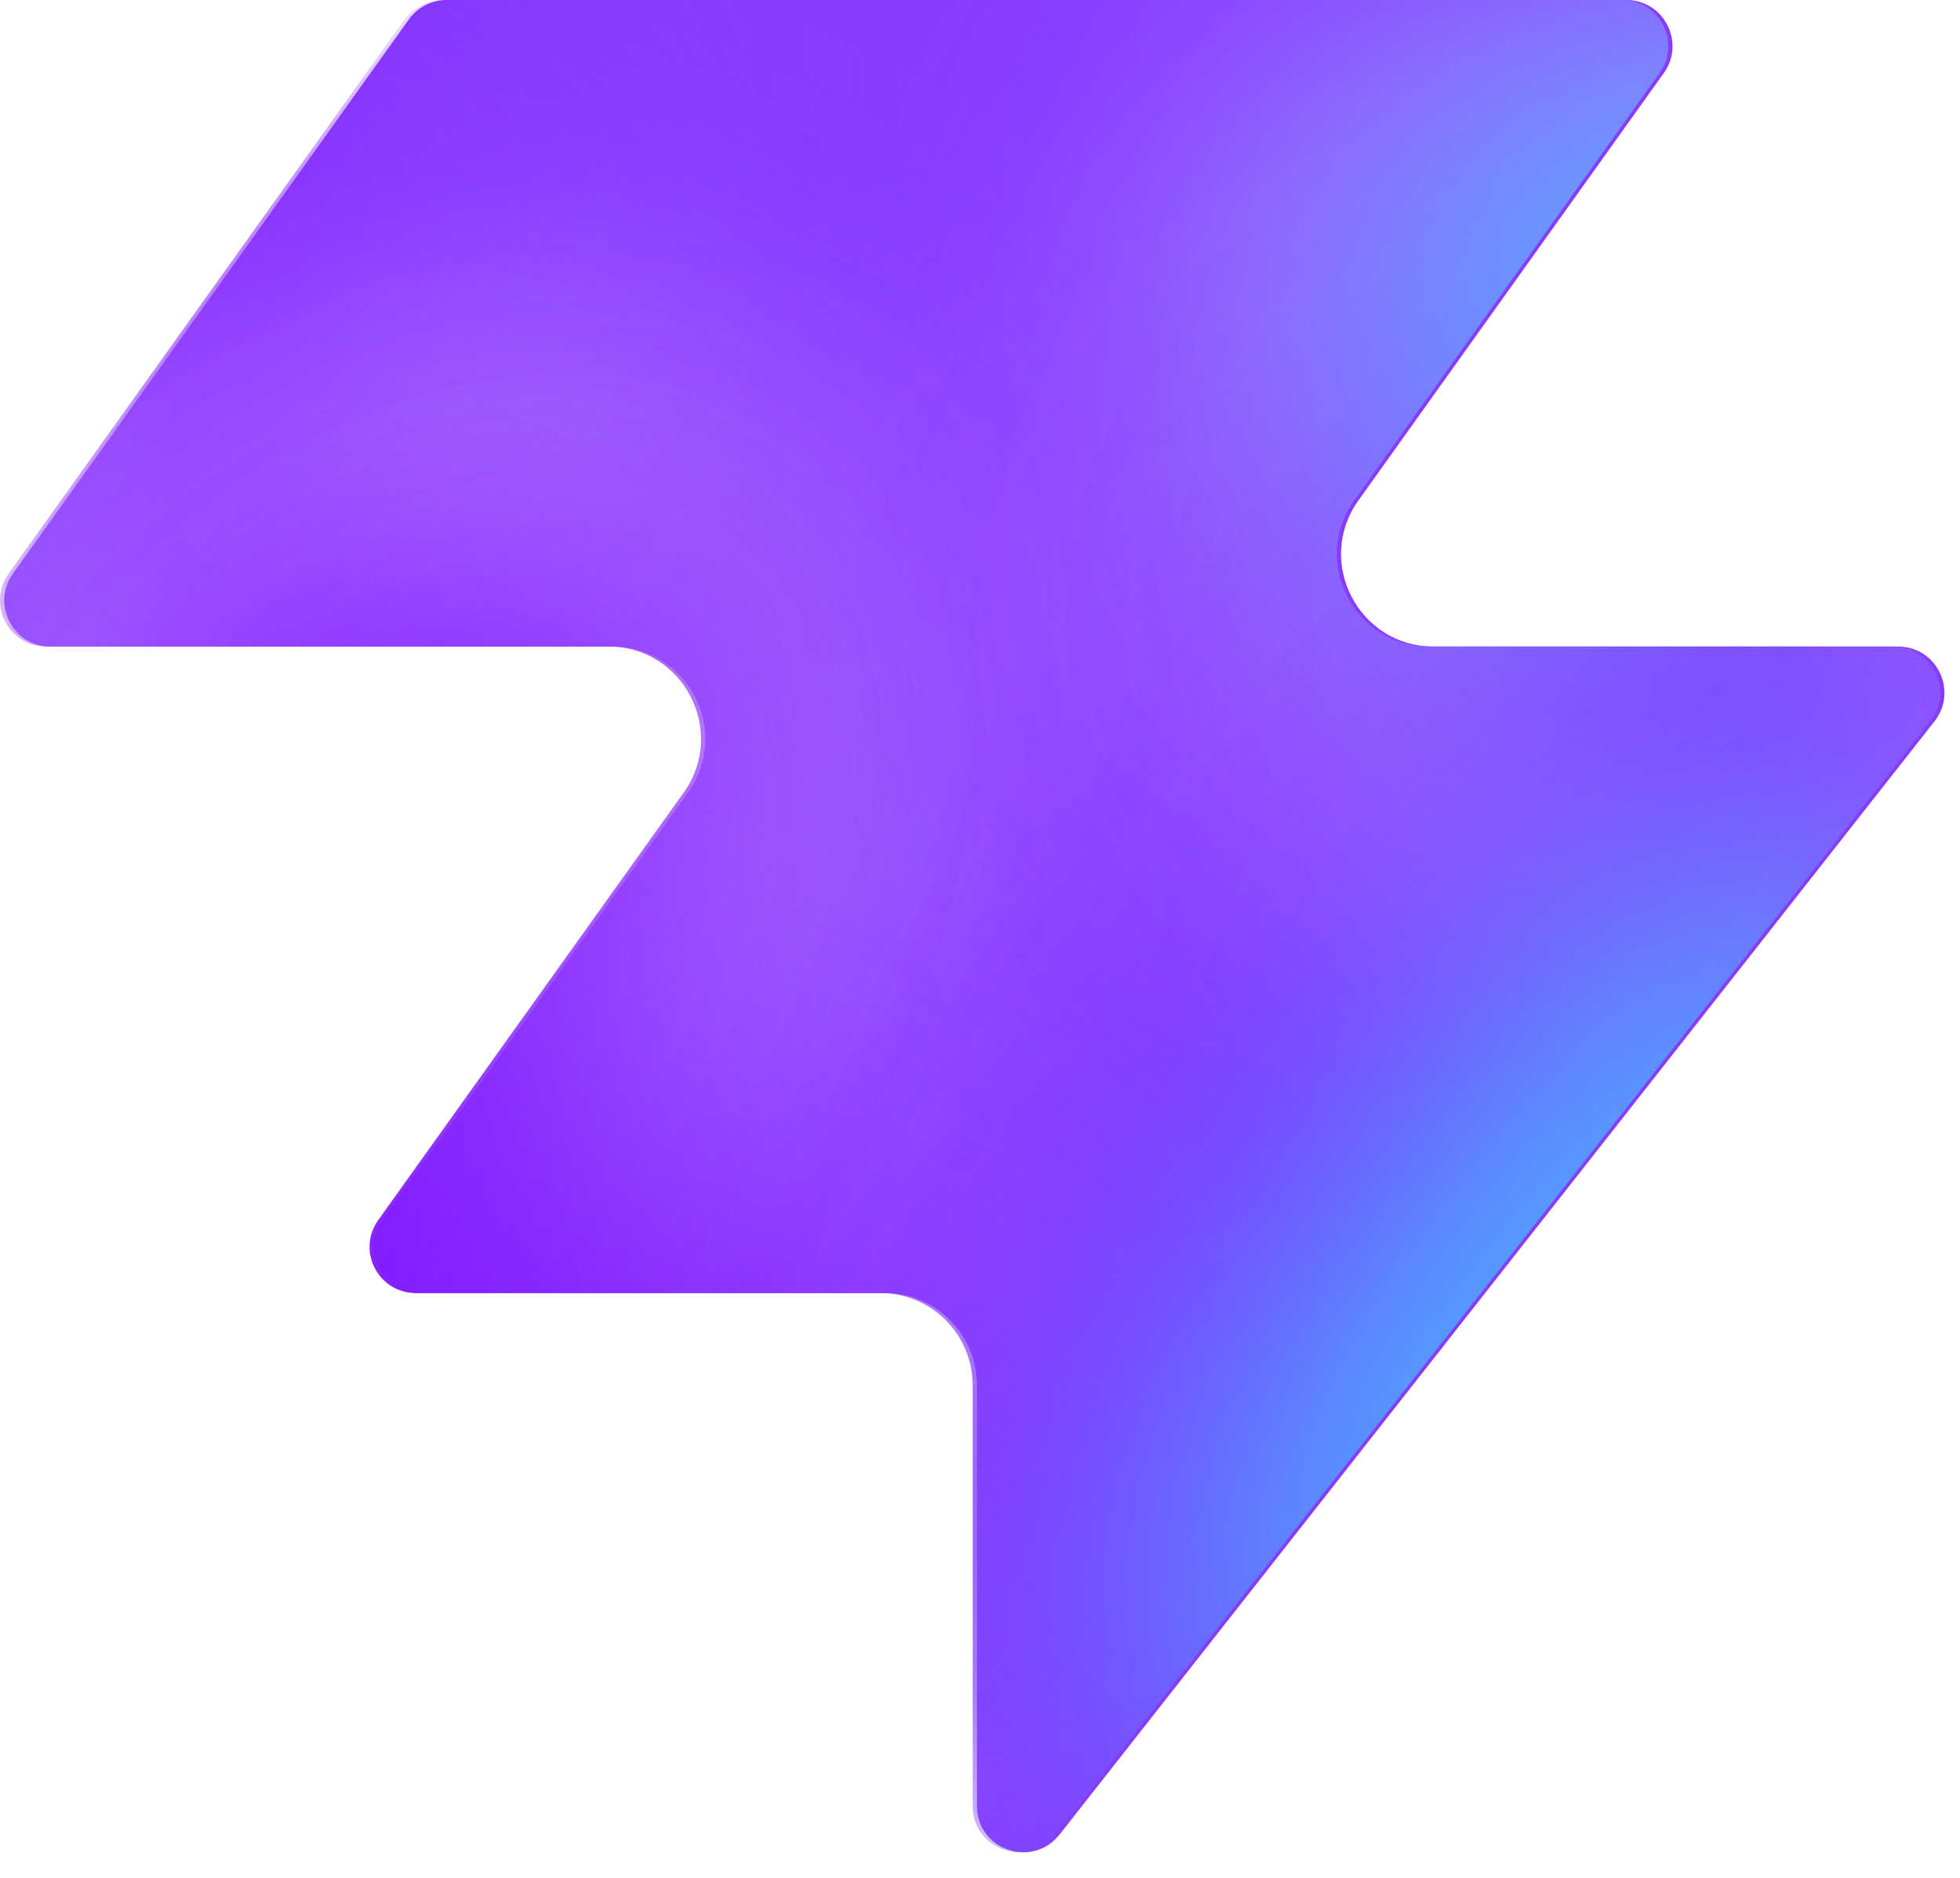
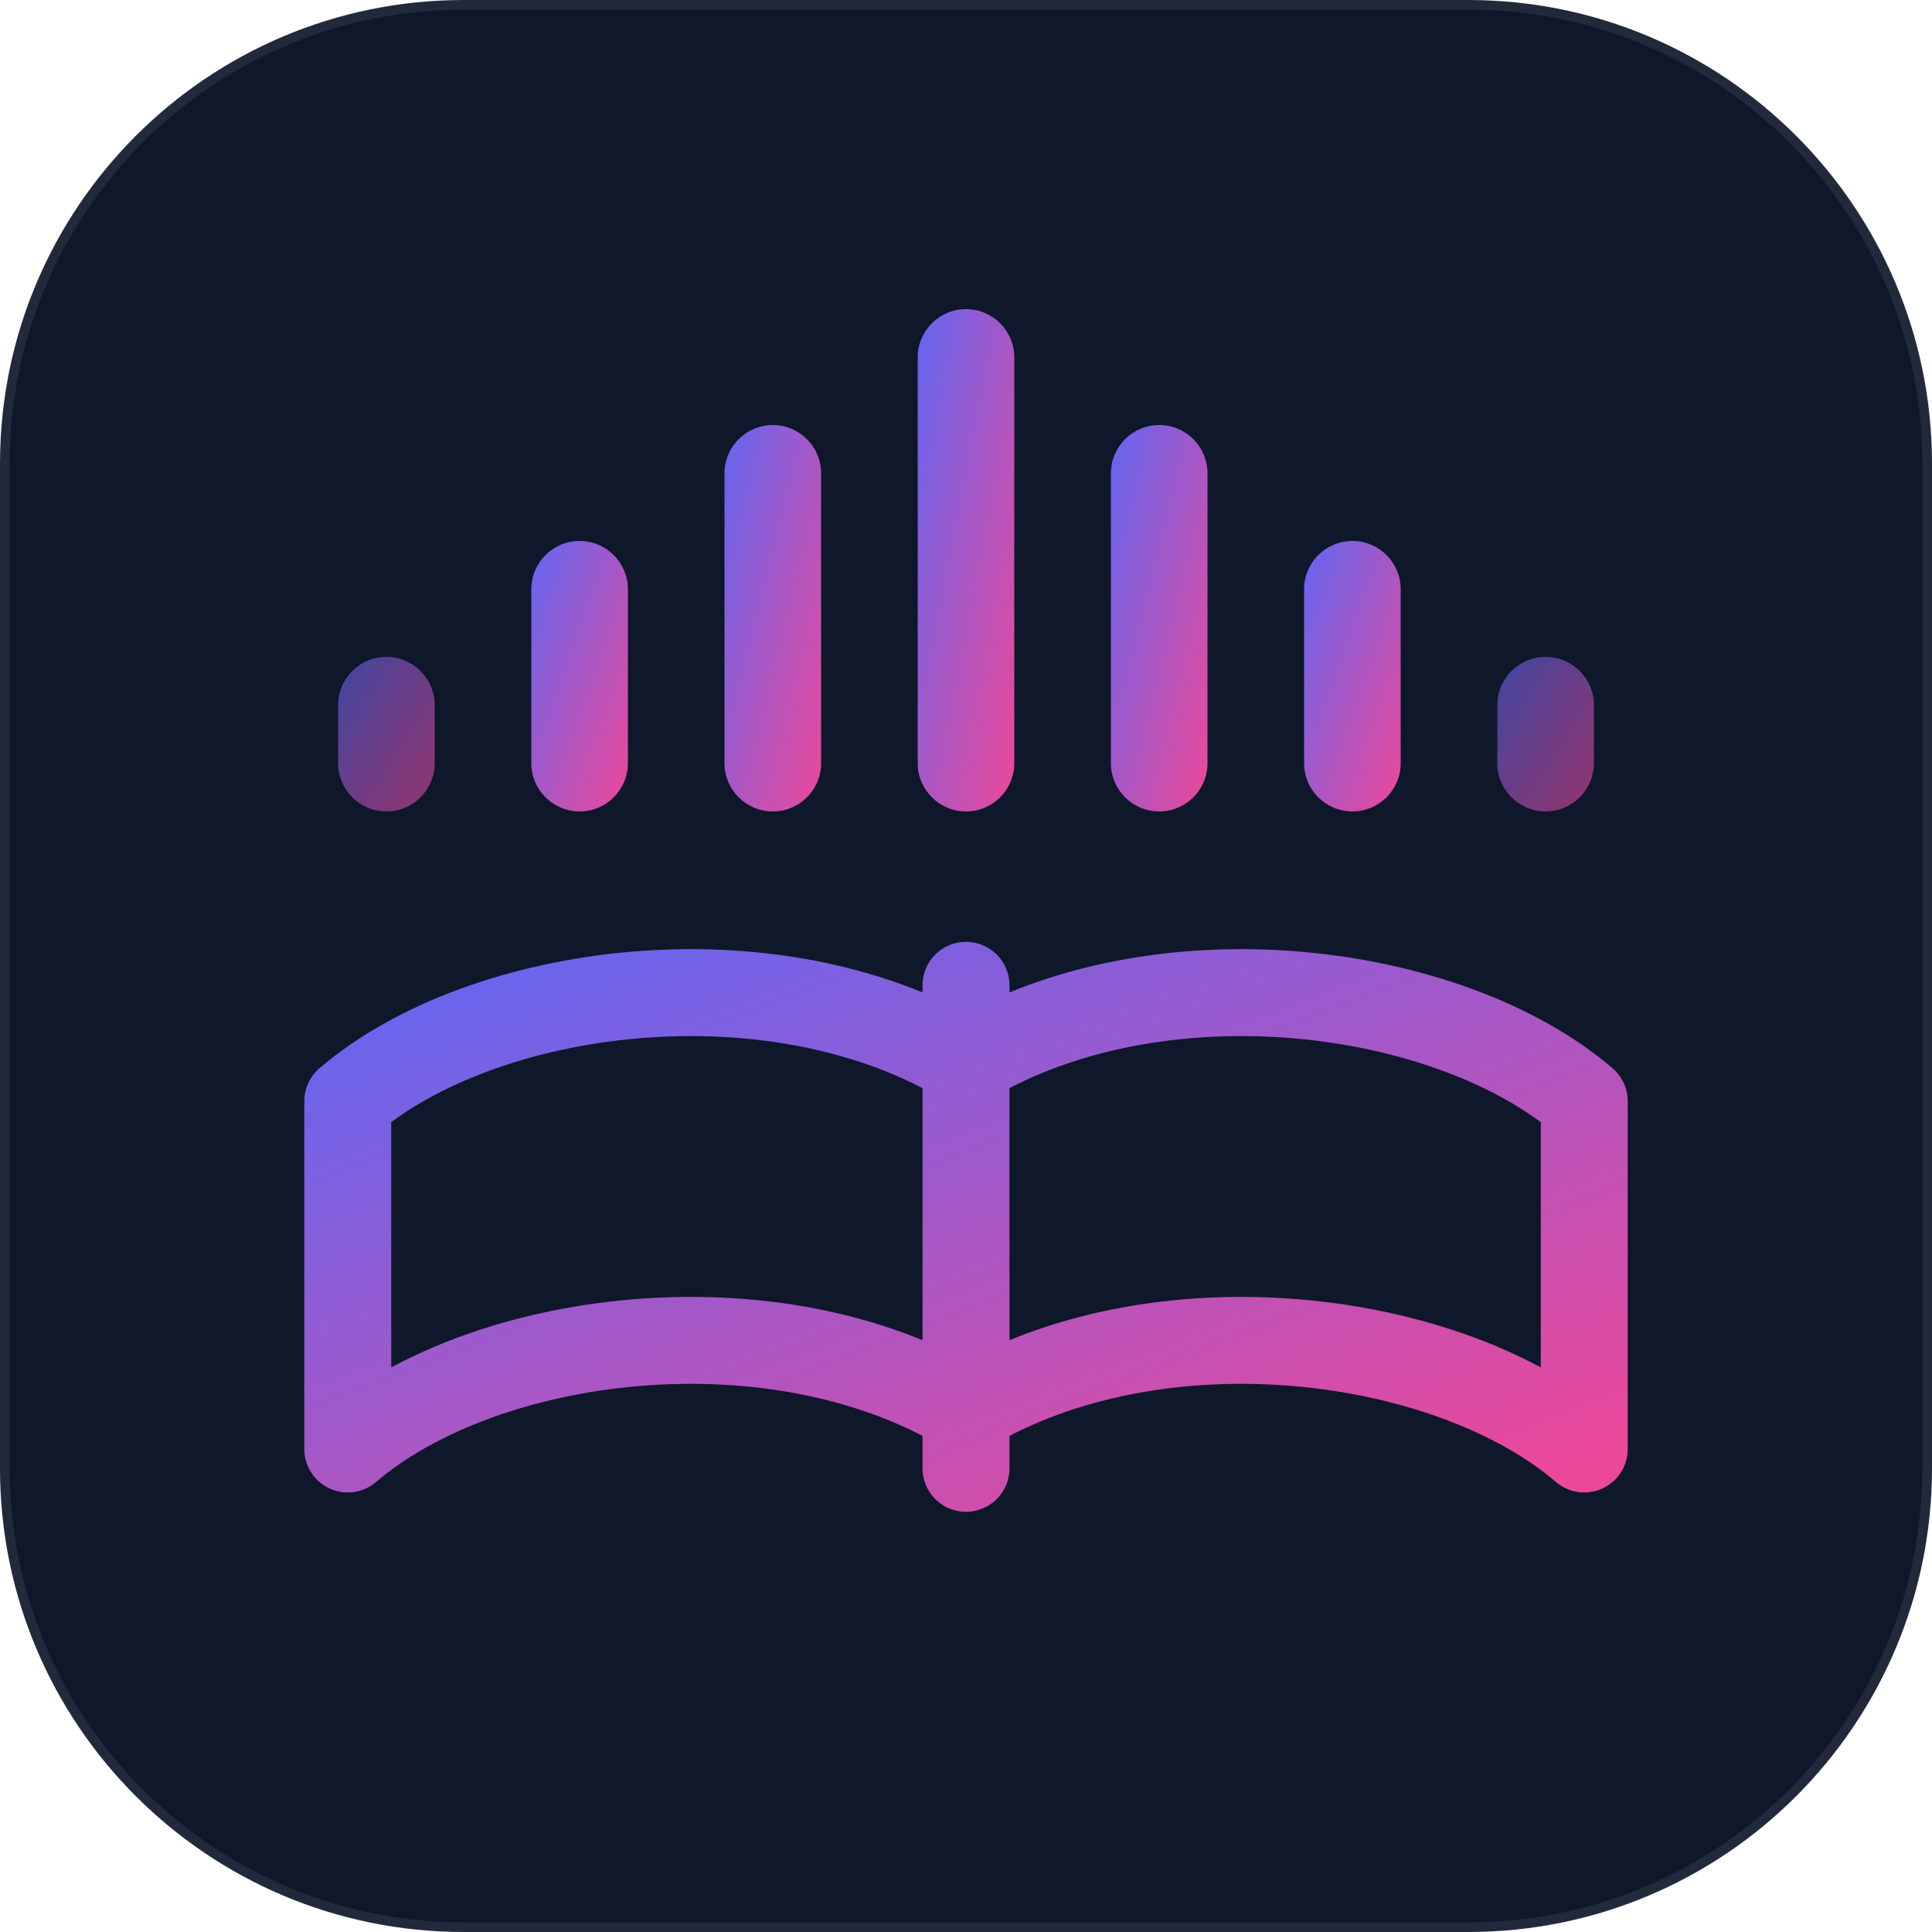
- <svg xmlns="http://www.w3.org/2000/svg" width="48" height="46" fill="none" viewBox="0 0 48 46">
-   <path fill="#863bff" d="M25.946 44.938c-.664.845-2.021.375-2.021-.698V33.937a2.26 2.26 0 0 0-2.262-2.262H10.287c-.92 0-1.456-1.04-.92-1.788l7.48-10.471c1.07-1.497 0-3.578-1.842-3.578H1.237c-.92 0-1.456-1.04-.92-1.788L10.013.474c.214-.297.556-.474.92-.474h28.894c.92 0 1.456 1.04.92 1.788l-7.48 10.471c-1.07 1.498 0 3.579 1.842 3.579h11.377c.943 0 1.473 1.088.89 1.83L25.947 44.94z" style="fill:#863bff;fill:color(display-p3 .525 .23 1);fill-opacity:1" />
-   <mask id="a" width="48" height="46" x="0" y="0" maskUnits="userSpaceOnUse" style="mask-type:alpha">
-     <path fill="#000" d="M25.842 44.938c-.664.844-2.021.375-2.021-.698V33.937a2.26 2.26 0 0 0-2.262-2.262H10.183c-.92 0-1.456-1.04-.92-1.788l7.48-10.471c1.07-1.498 0-3.579-1.842-3.579H1.133c-.92 0-1.456-1.04-.92-1.787L9.91.473c.214-.297.556-.474.92-.474h28.894c.92 0 1.456 1.04.92 1.788l-7.48 10.471c-1.07 1.498 0 3.578 1.842 3.578h11.377c.943 0 1.473 1.088.89 1.832L25.843 44.94z" style="fill:#000;fill-opacity:1" />
-   </mask>
-   <g mask="url(#a)">
-     <g filter="url(#b)">
-       <ellipse cx="5.508" cy="14.704" fill="#ede6ff" rx="5.508" ry="14.704" style="fill:#ede6ff;fill:color(display-p3 .927 .903 1);fill-opacity:1" transform="matrix(.00324 1 1 -.00324 -4.47 31.516)" />
-     </g>
-     <g filter="url(#c)">
-       <ellipse cx="10.399" cy="29.851" fill="#ede6ff" rx="10.399" ry="29.851" style="fill:#ede6ff;fill:color(display-p3 .927 .903 1);fill-opacity:1" transform="matrix(.00324 1 1 -.00324 -39.328 7.883)" />
-     </g>
-     <g filter="url(#d)">
-       <ellipse cx="5.508" cy="30.487" fill="#7e14ff" rx="5.508" ry="30.487" style="fill:#7e14ff;fill:color(display-p3 .492 .077 1);fill-opacity:1" transform="rotate(89.814 -25.913 -14.639)scale(1 -1)" />
-     </g>
-     <g filter="url(#e)">
-       <ellipse cx="5.508" cy="30.599" fill="#7e14ff" rx="5.508" ry="30.599" style="fill:#7e14ff;fill:color(display-p3 .492 .077 1);fill-opacity:1" transform="rotate(89.814 -32.644 -3.334)scale(1 -1)" />
-     </g>
-     <g filter="url(#f)">
-       <ellipse cx="5.508" cy="30.599" fill="#7e14ff" rx="5.508" ry="30.599" style="fill:#7e14ff;fill:color(display-p3 .492 .077 1);fill-opacity:1" transform="matrix(.00324 1 1 -.00324 -34.34 30.47)" />
-     </g>
-     <g filter="url(#g)">
-       <ellipse cx="14.072" cy="22.078" fill="#ede6ff" rx="14.072" ry="22.078" style="fill:#ede6ff;fill:color(display-p3 .927 .903 1);fill-opacity:1" transform="rotate(93.35 24.506 48.493)scale(-1 1)" />
-     </g>
-     <g filter="url(#h)">
-       <ellipse cx="3.47" cy="21.501" fill="#7e14ff" rx="3.47" ry="21.501" style="fill:#7e14ff;fill:color(display-p3 .492 .077 1);fill-opacity:1" transform="rotate(89.009 28.708 47.59)scale(-1 1)" />
-     </g>
-     <g filter="url(#i)">
-       <ellipse cx="3.47" cy="21.501" fill="#7e14ff" rx="3.47" ry="21.501" style="fill:#7e14ff;fill:color(display-p3 .492 .077 1);fill-opacity:1" transform="rotate(89.009 28.708 47.59)scale(-1 1)" />
-     </g>
-     <g filter="url(#j)">
-       <ellipse cx=".387" cy="8.972" fill="#7e14ff" rx="4.407" ry="29.108" style="fill:#7e14ff;fill:color(display-p3 .492 .077 1);fill-opacity:1" transform="rotate(39.51 .387 8.972)" />
-     </g>
-     <g filter="url(#k)">
-       <ellipse cx="47.523" cy="-6.092" fill="#7e14ff" rx="4.407" ry="29.108" style="fill:#7e14ff;fill:color(display-p3 .492 .077 1);fill-opacity:1" transform="rotate(37.892 47.523 -6.092)" />
-     </g>
-     <g filter="url(#l)">
-       <ellipse cx="41.412" cy="6.333" fill="#47bfff" rx="5.971" ry="9.665" style="fill:#47bfff;fill:color(display-p3 .28 .748 1);fill-opacity:1" transform="rotate(37.892 41.412 6.333)" />
-     </g>
-     <g filter="url(#m)">
-       <ellipse cx="-1.879" cy="38.332" fill="#7e14ff" rx="4.407" ry="29.108" style="fill:#7e14ff;fill:color(display-p3 .492 .077 1);fill-opacity:1" transform="rotate(37.892 -1.88 38.332)" />
-     </g>
-     <g filter="url(#n)">
-       <ellipse cx="-1.879" cy="38.332" fill="#7e14ff" rx="4.407" ry="29.108" style="fill:#7e14ff;fill:color(display-p3 .492 .077 1);fill-opacity:1" transform="rotate(37.892 -1.88 38.332)" />
-     </g>
-     <g filter="url(#o)">
-       <ellipse cx="35.651" cy="29.907" fill="#7e14ff" rx="4.407" ry="29.108" style="fill:#7e14ff;fill:color(display-p3 .492 .077 1);fill-opacity:1" transform="rotate(37.892 35.651 29.907)" />
-     </g>
-     <g filter="url(#p)">
-       <ellipse cx="38.418" cy="32.4" fill="#47bfff" rx="5.971" ry="15.297" style="fill:#47bfff;fill:color(display-p3 .28 .748 1);fill-opacity:1" transform="rotate(37.892 38.418 32.4)" />
-     </g>
-   </g>
+ <svg xmlns="http://www.w3.org/2000/svg" width="100" height="100" viewBox="0 0 100 100" fill="none">
  <defs>
-     <filter id="b" width="60.045" height="41.654" x="-19.77" y="16.149" color-interpolation-filters="sRGB" filterUnits="userSpaceOnUse">
-       <feFlood flood-opacity="0" result="BackgroundImageFix" />
-       <feBlend in="SourceGraphic" in2="BackgroundImageFix" result="shape" />
-       <feGaussianBlur result="effect1_foregroundBlur_2002_17158" stdDeviation="7.659" />
-     </filter>
-     <filter id="c" width="90.34" height="51.437" x="-54.613" y="-7.533" color-interpolation-filters="sRGB" filterUnits="userSpaceOnUse">
-       <feFlood flood-opacity="0" result="BackgroundImageFix" />
-       <feBlend in="SourceGraphic" in2="BackgroundImageFix" result="shape" />
-       <feGaussianBlur result="effect1_foregroundBlur_2002_17158" stdDeviation="7.659" />
-     </filter>
-     <filter id="d" width="79.355" height="29.4" x="-49.64" y="2.03" color-interpolation-filters="sRGB" filterUnits="userSpaceOnUse">
-       <feFlood flood-opacity="0" result="BackgroundImageFix" />
-       <feBlend in="SourceGraphic" in2="BackgroundImageFix" result="shape" />
-       <feGaussianBlur result="effect1_foregroundBlur_2002_17158" stdDeviation="4.596" />
-     </filter>
-     <filter id="e" width="79.579" height="29.4" x="-45.045" y="20.029" color-interpolation-filters="sRGB" filterUnits="userSpaceOnUse">
-       <feFlood flood-opacity="0" result="BackgroundImageFix" />
-       <feBlend in="SourceGraphic" in2="BackgroundImageFix" result="shape" />
-       <feGaussianBlur result="effect1_foregroundBlur_2002_17158" stdDeviation="4.596" />
-     </filter>
-     <filter id="f" width="79.579" height="29.4" x="-43.513" y="21.178" color-interpolation-filters="sRGB" filterUnits="userSpaceOnUse">
-       <feFlood flood-opacity="0" result="BackgroundImageFix" />
-       <feBlend in="SourceGraphic" in2="BackgroundImageFix" result="shape" />
-       <feGaussianBlur result="effect1_foregroundBlur_2002_17158" stdDeviation="4.596" />
-     </filter>
-     <filter id="g" width="74.749" height="58.852" x="15.756" y="-17.901" color-interpolation-filters="sRGB" filterUnits="userSpaceOnUse">
-       <feFlood flood-opacity="0" result="BackgroundImageFix" />
-       <feBlend in="SourceGraphic" in2="BackgroundImageFix" result="shape" />
-       <feGaussianBlur result="effect1_foregroundBlur_2002_17158" stdDeviation="7.659" />
-     </filter>
-     <filter id="h" width="61.377" height="25.362" x="23.548" y="2.284" color-interpolation-filters="sRGB" filterUnits="userSpaceOnUse">
-       <feFlood flood-opacity="0" result="BackgroundImageFix" />
-       <feBlend in="SourceGraphic" in2="BackgroundImageFix" result="shape" />
-       <feGaussianBlur result="effect1_foregroundBlur_2002_17158" stdDeviation="4.596" />
-     </filter>
-     <filter id="i" width="61.377" height="25.362" x="23.548" y="2.284" color-interpolation-filters="sRGB" filterUnits="userSpaceOnUse">
-       <feFlood flood-opacity="0" result="BackgroundImageFix" />
-       <feBlend in="SourceGraphic" in2="BackgroundImageFix" result="shape" />
-       <feGaussianBlur result="effect1_foregroundBlur_2002_17158" stdDeviation="4.596" />
-     </filter>
-     <filter id="j" width="56.045" height="63.649" x="-27.636" y="-22.853" color-interpolation-filters="sRGB" filterUnits="userSpaceOnUse">
-       <feFlood flood-opacity="0" result="BackgroundImageFix" />
-       <feBlend in="SourceGraphic" in2="BackgroundImageFix" result="shape" />
-       <feGaussianBlur result="effect1_foregroundBlur_2002_17158" stdDeviation="4.596" />
-     </filter>
-     <filter id="k" width="54.814" height="64.646" x="20.116" y="-38.415" color-interpolation-filters="sRGB" filterUnits="userSpaceOnUse">
-       <feFlood flood-opacity="0" result="BackgroundImageFix" />
-       <feBlend in="SourceGraphic" in2="BackgroundImageFix" result="shape" />
-       <feGaussianBlur result="effect1_foregroundBlur_2002_17158" stdDeviation="4.596" />
-     </filter>
-     <filter id="l" width="33.541" height="35.313" x="24.641" y="-11.323" color-interpolation-filters="sRGB" filterUnits="userSpaceOnUse">
-       <feFlood flood-opacity="0" result="BackgroundImageFix" />
-       <feBlend in="SourceGraphic" in2="BackgroundImageFix" result="shape" />
-       <feGaussianBlur result="effect1_foregroundBlur_2002_17158" stdDeviation="4.596" />
-     </filter>
-     <filter id="m" width="54.814" height="64.646" x="-29.286" y="6.009" color-interpolation-filters="sRGB" filterUnits="userSpaceOnUse">
-       <feFlood flood-opacity="0" result="BackgroundImageFix" />
-       <feBlend in="SourceGraphic" in2="BackgroundImageFix" result="shape" />
-       <feGaussianBlur result="effect1_foregroundBlur_2002_17158" stdDeviation="4.596" />
-     </filter>
-     <filter id="n" width="54.814" height="64.646" x="-29.286" y="6.009" color-interpolation-filters="sRGB" filterUnits="userSpaceOnUse">
-       <feFlood flood-opacity="0" result="BackgroundImageFix" />
-       <feBlend in="SourceGraphic" in2="BackgroundImageFix" result="shape" />
-       <feGaussianBlur result="effect1_foregroundBlur_2002_17158" stdDeviation="4.596" />
-     </filter>
-     <filter id="o" width="54.814" height="64.646" x="8.244" y="-2.416" color-interpolation-filters="sRGB" filterUnits="userSpaceOnUse">
-       <feFlood flood-opacity="0" result="BackgroundImageFix" />
-       <feBlend in="SourceGraphic" in2="BackgroundImageFix" result="shape" />
-       <feGaussianBlur result="effect1_foregroundBlur_2002_17158" stdDeviation="4.596" />
-     </filter>
-     <filter id="p" width="39.409" height="43.623" x="18.713" y="10.588" color-interpolation-filters="sRGB" filterUnits="userSpaceOnUse">
-       <feFlood flood-opacity="0" result="BackgroundImageFix" />
-       <feBlend in="SourceGraphic" in2="BackgroundImageFix" result="shape" />
-       <feGaussianBlur result="effect1_foregroundBlur_2002_17158" stdDeviation="4.596" />
-     </filter>
+     <linearGradient id="katarive-brand-grad" x1="0%" y1="0%" x2="100%" y2="100%">
+       <stop offset="0%" stop-color="#6366f1" />
+       <stop offset="100%" stop-color="#ec4899" />
+     </linearGradient>
  </defs>
+   <rect width="100" height="100" rx="24" fill="#0f172a" stroke="rgba(255, 255, 255, 0.08)" stroke-width="1" />
+   <rect x="47.5" y="16" width="5" height="26" rx="2.5" fill="url(#katarive-brand-grad)" />
+   <rect x="37.5" y="22" width="5" height="20" rx="2.5" fill="url(#katarive-brand-grad)" />
+   <rect x="57.5" y="22" width="5" height="20" rx="2.5" fill="url(#katarive-brand-grad)" />
+   <rect x="27.5" y="28" width="5" height="14" rx="2.5" fill="url(#katarive-brand-grad)" />
+   <rect x="67.5" y="28" width="5" height="14" rx="2.5" fill="url(#katarive-brand-grad)" />
+   <rect x="17.5" y="34" width="5" height="8" rx="2.5" fill="url(#katarive-brand-grad)" opacity="0.6" />
+   <rect x="77.5" y="34" width="5" height="8" rx="2.5" fill="url(#katarive-brand-grad)" opacity="0.6" />
+   <path d="M50 76 V 51 M50 55 C40 49, 25 51, 18 57 V 75 C25 69, 40 67, 50 73 C60 67, 75 69, 82 75 V 57 C75 51, 60 49, 50 55 Z" fill="none" stroke="url(#katarive-brand-grad)" stroke-width="4.5" stroke-linecap="round" stroke-linejoin="round" />
</svg>
